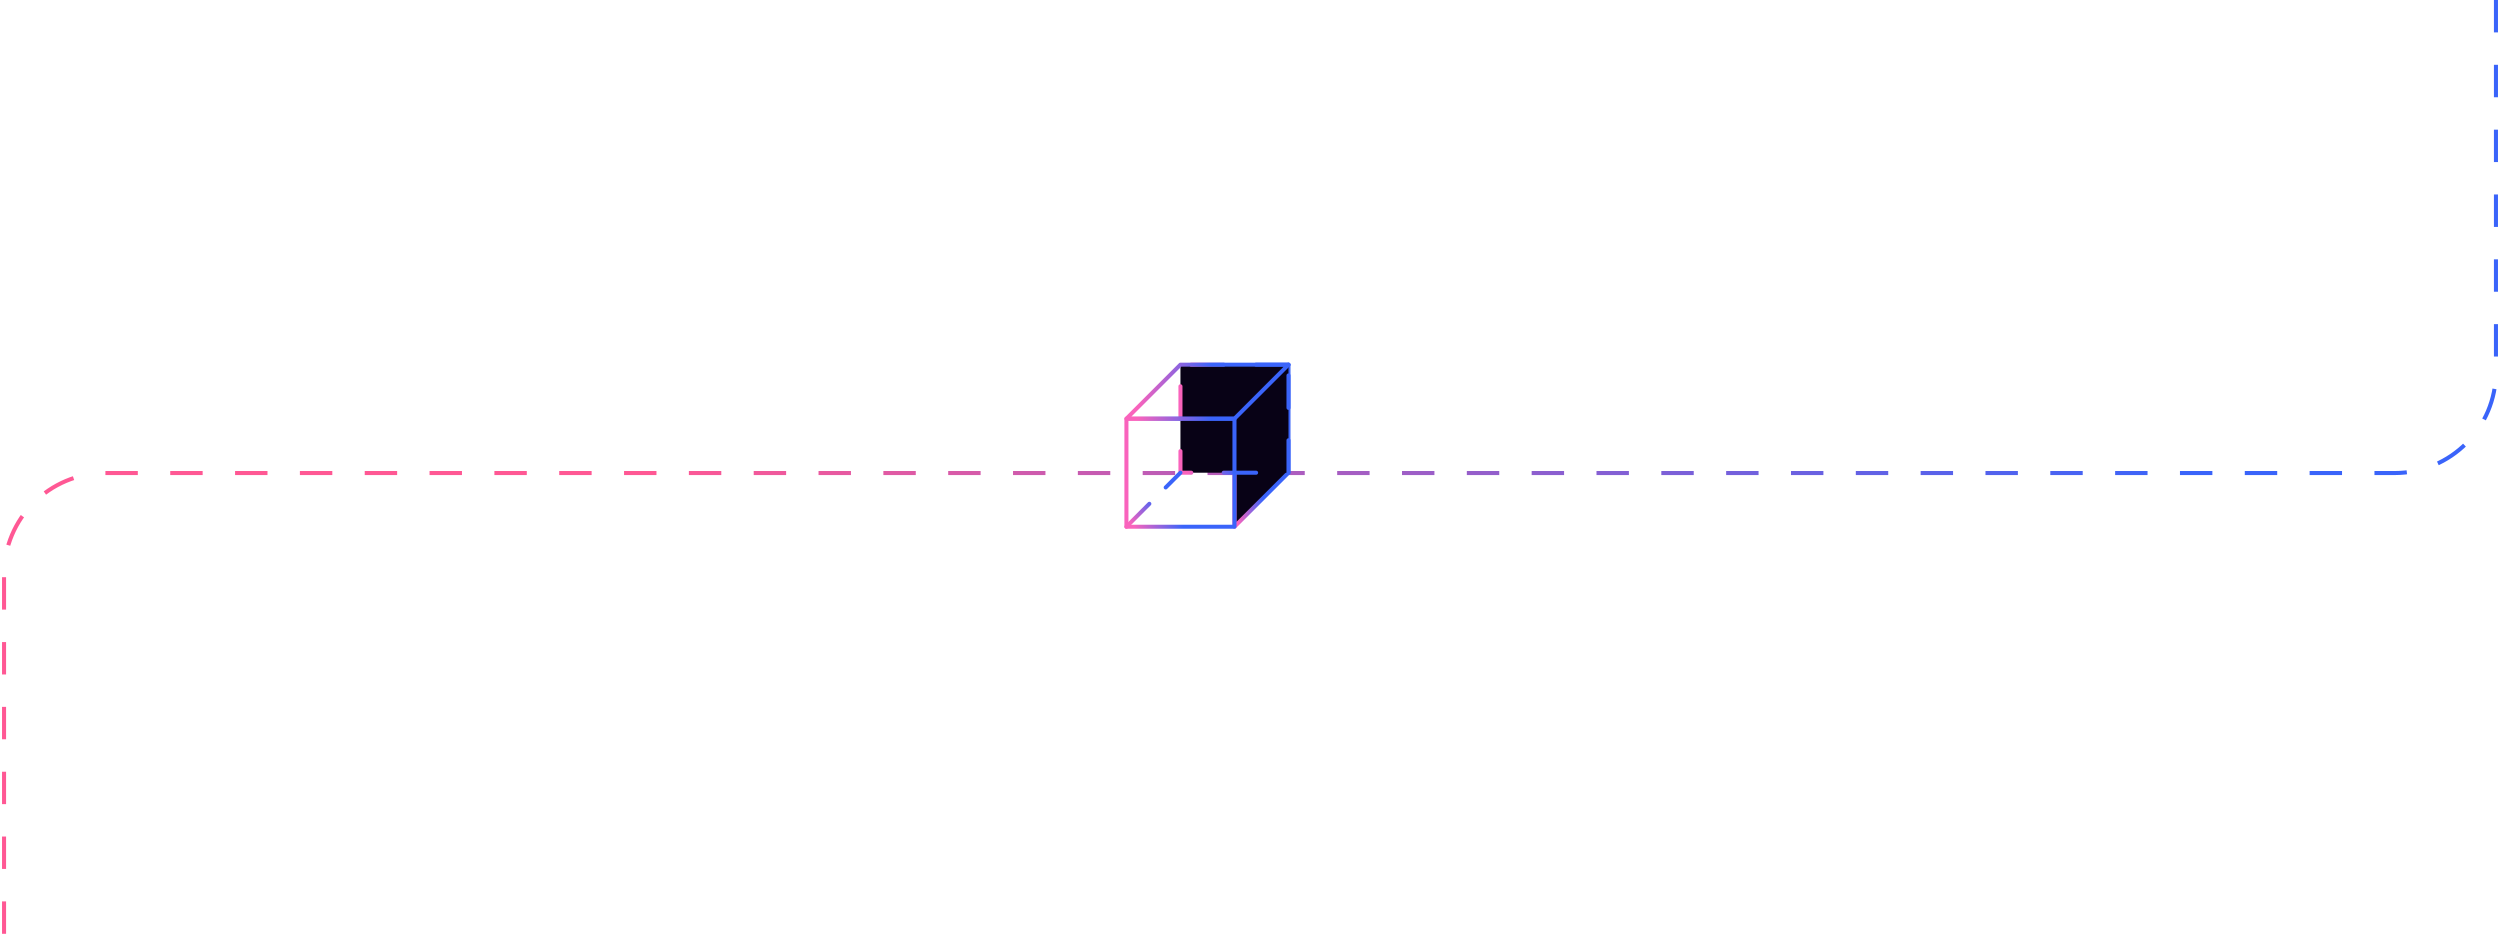
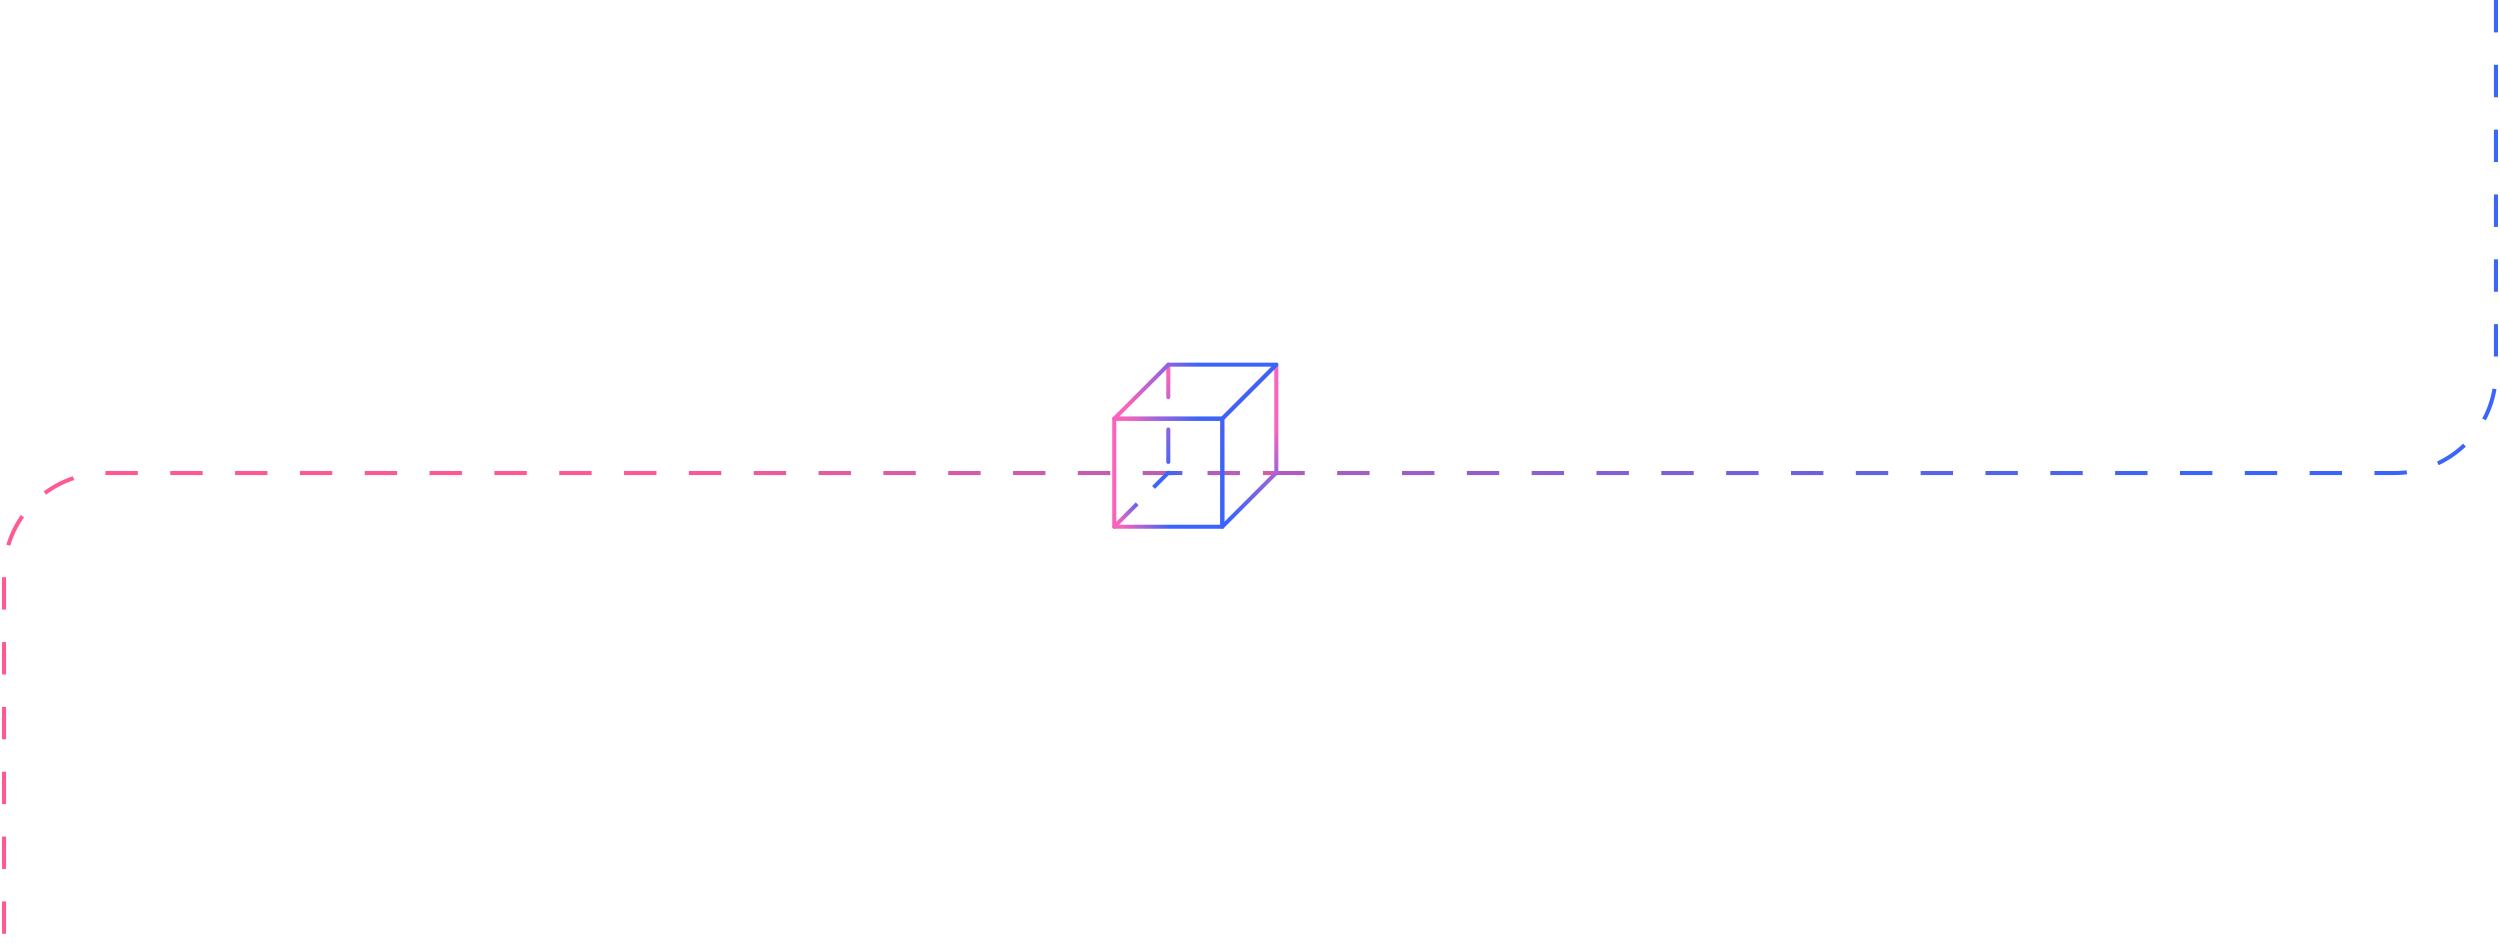
<svg xmlns="http://www.w3.org/2000/svg" width="617" height="233" viewBox="0 0 617 233" fill="none">
-   <path d="M616 0V91.746C616 105.553 604.807 116.746 591 116.746H26C12.193 116.746 1 127.939 1 141.746V233" stroke="url(#paint0_linear_2123_29337)" stroke-dasharray="8 8" />
-   <path d="M304.664 103.333V129.996L317.997 116.664V90L304.664 103.333Z" fill="#080216" stroke="url(#paint1_linear_2123_29337)" stroke-linecap="round" stroke-linejoin="round" />
-   <path d="M318.001 90H291.336V116.665H318.001V90Z" fill="#080216" stroke="url(#paint2_linear_2123_29337)" stroke-linecap="round" stroke-linejoin="round" stroke-dasharray="8 8" />
-   <path d="M304.667 103.333H278.002V129.998H304.667V103.333Z" stroke="url(#paint3_linear_2123_29337)" stroke-linecap="round" stroke-linejoin="round" />
-   <path d="M278 129.996L291.332 116.664L278 129.996Z" stroke="url(#paint4_linear_2123_29337)" stroke-linecap="round" stroke-linejoin="round" stroke-dasharray="8 8" />
-   <path d="M304.666 103.333H278.002L291.334 90H317.998L304.666 103.333Z" stroke="url(#paint5_linear_2123_29337)" stroke-linecap="round" stroke-linejoin="round" />
+   <path d="M616 0V91.746C616 105.553 604.807 116.746 591 116.746H26C12.193 116.746 1 127.939 1 141.746V233" stroke="url(#paint0_linear_4017_38396)" stroke-dasharray="8 8" />
+   <path d="M288.5 117.246C288.224 117.246 288 117.022 288 116.746C288 116.47 288.224 116.246 288.5 116.246V117.246ZM315 117.246H311.688V116.246H315V117.246ZM305.062 117.246H298.438V116.246H305.062V117.246ZM291.812 117.246H288.5V116.246H291.812V117.246Z" fill="url(#paint1_linear_4017_38396)" />
+   <path d="M301.664 103.333V129.996L314.997 116.664V90L301.664 103.333Z" stroke="url(#paint2_linear_4017_38396)" stroke-linecap="round" stroke-linejoin="round" />
+   <path d="M288.336 90V116.665" stroke="url(#paint3_linear_4017_38396)" stroke-linecap="round" stroke-linejoin="round" stroke-dasharray="8 8" />
+   <path d="M301.667 103.333H275.002V129.998H301.667V103.333Z" stroke="url(#paint4_linear_4017_38396)" stroke-linecap="round" stroke-linejoin="round" />
+   <path d="M275 129.996L288.332 116.664L275 129.996Z" stroke="url(#paint5_linear_4017_38396)" stroke-linejoin="round" stroke-dasharray="8 8" />
+   <path d="M301.666 103.333H275.002L288.334 90H314.998L301.666 103.333Z" stroke="url(#paint6_linear_4017_38396)" stroke-linecap="round" stroke-linejoin="round" />
  <defs>
-     <linearGradient id="paint0_linear_2123_29337" x1="461.662" y1="20.849" x2="218.726" y2="216.186" gradientUnits="userSpaceOnUse">
+     <linearGradient id="paint0_linear_4017_38396" x1="461.662" y1="20.849" x2="218.726" y2="216.186" gradientUnits="userSpaceOnUse">
      <stop stop-color="#3A64FA" />
      <stop offset="0.943" stop-color="#FF5894" />
    </linearGradient>
-     <linearGradient id="paint1_linear_2123_29337" x1="311.67" y1="121.616" x2="305.228" y2="121.612" gradientUnits="userSpaceOnUse">
+     <linearGradient id="paint1_linear_4017_38396" x1="288" y1="117" x2="326.729" y2="113.762" gradientUnits="userSpaceOnUse">
+       <stop stop-color="#3A64FA" />
+       <stop offset="0.236" stop-color="#A95EC1" />
+       <stop offset="1" stop-color="#FF5894" />
+     </linearGradient>
+     <linearGradient id="paint2_linear_4017_38396" x1="304.5" y1="128.5" x2="311.363" y2="92.497" gradientUnits="userSpaceOnUse">
+       <stop stop-color="#3A64FA" />
+       <stop offset="0.665" stop-color="#F963BC" />
+     </linearGradient>
+     <linearGradient id="paint3_linear_4017_38396" x1="289" y1="116.5" x2="276.949" y2="98.917" gradientUnits="userSpaceOnUse">
      <stop stop-color="#3A64FA" />
      <stop offset="0.943" stop-color="#F963BC" />
    </linearGradient>
-     <linearGradient id="paint2_linear_2123_29337" x1="305.348" y1="111.078" x2="292.465" y2="111.052" gradientUnits="userSpaceOnUse">
+     <linearGradient id="paint4_linear_4017_38396" x1="289.014" y1="124.411" x2="276.131" y2="124.385" gradientUnits="userSpaceOnUse">
      <stop stop-color="#3A64FA" />
      <stop offset="0.943" stop-color="#F963BC" />
    </linearGradient>
-     <linearGradient id="paint3_linear_2123_29337" x1="292.014" y1="124.411" x2="279.131" y2="124.385" gradientUnits="userSpaceOnUse">
+     <linearGradient id="paint5_linear_4017_38396" x1="282.565" y1="123.549" x2="275.888" y2="129.737" gradientUnits="userSpaceOnUse">
      <stop stop-color="#3A64FA" />
      <stop offset="0.943" stop-color="#F963BC" />
    </linearGradient>
-     <linearGradient id="paint4_linear_2123_29337" x1="285.565" y1="123.549" x2="278.888" y2="129.737" gradientUnits="userSpaceOnUse">
-       <stop stop-color="#3A64FA" />
-       <stop offset="0.943" stop-color="#F963BC" />
-     </linearGradient>
-     <linearGradient id="paint5_linear_2123_29337" x1="299.019" y1="100.539" x2="279.696" y2="100.422" gradientUnits="userSpaceOnUse">
+     <linearGradient id="paint6_linear_4017_38396" x1="296.019" y1="100.539" x2="276.696" y2="100.422" gradientUnits="userSpaceOnUse">
      <stop stop-color="#3A64FA" />
      <stop offset="0.943" stop-color="#F963BC" />
    </linearGradient>
  </defs>
</svg>
